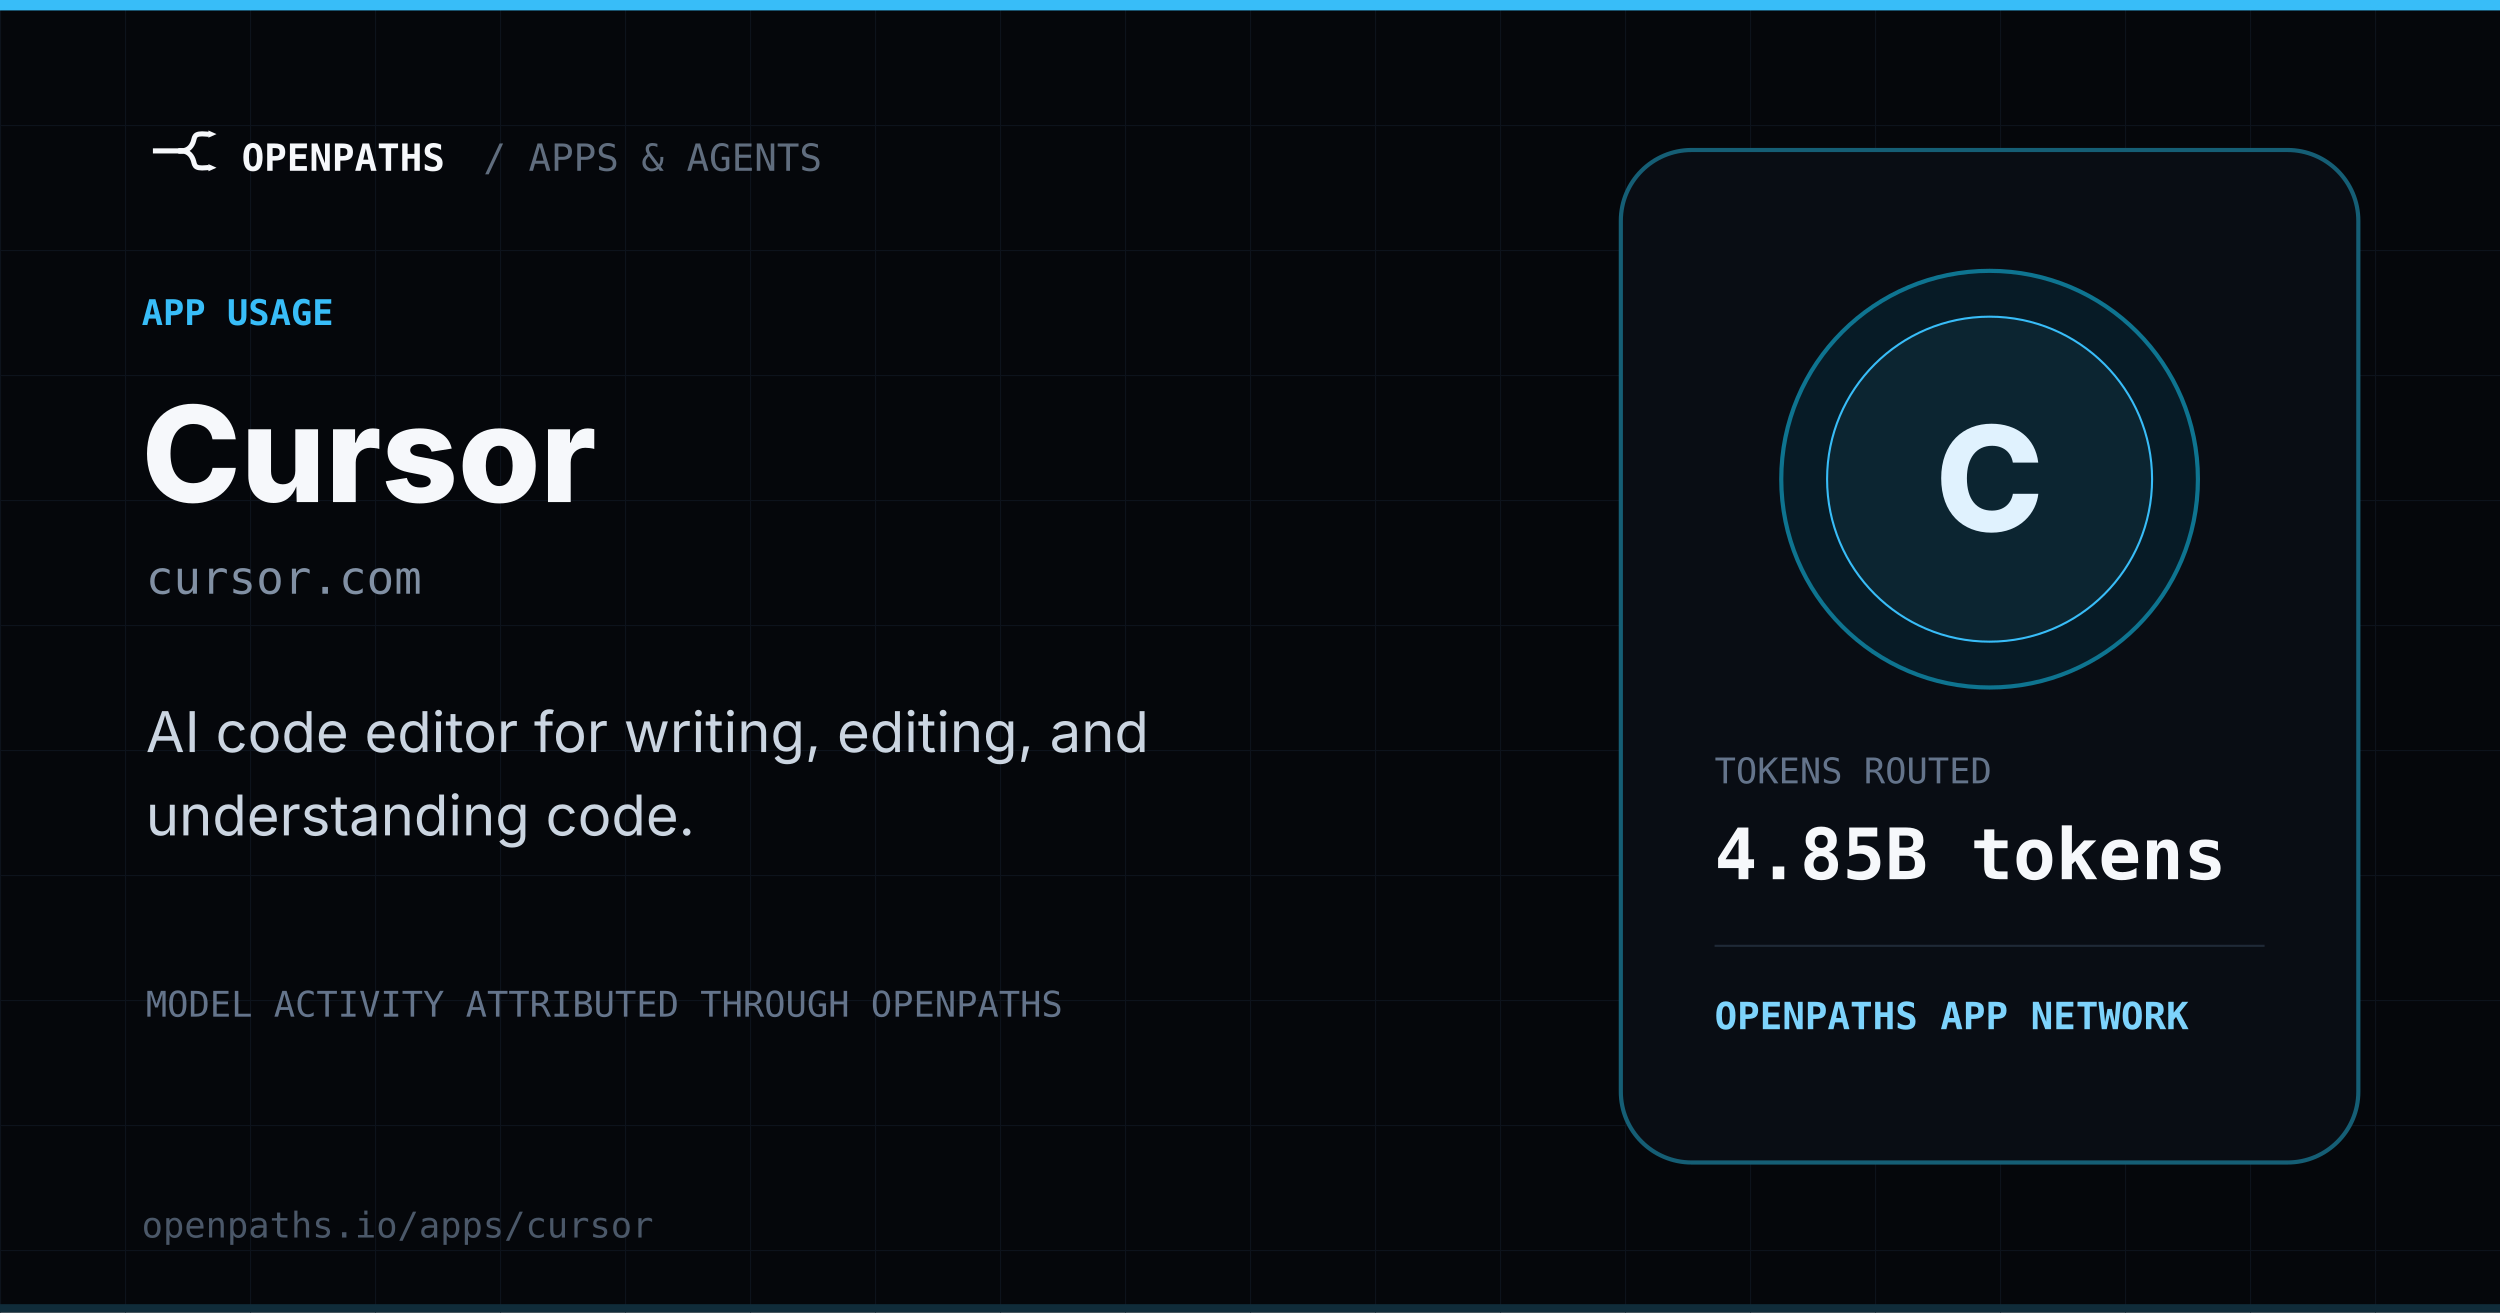
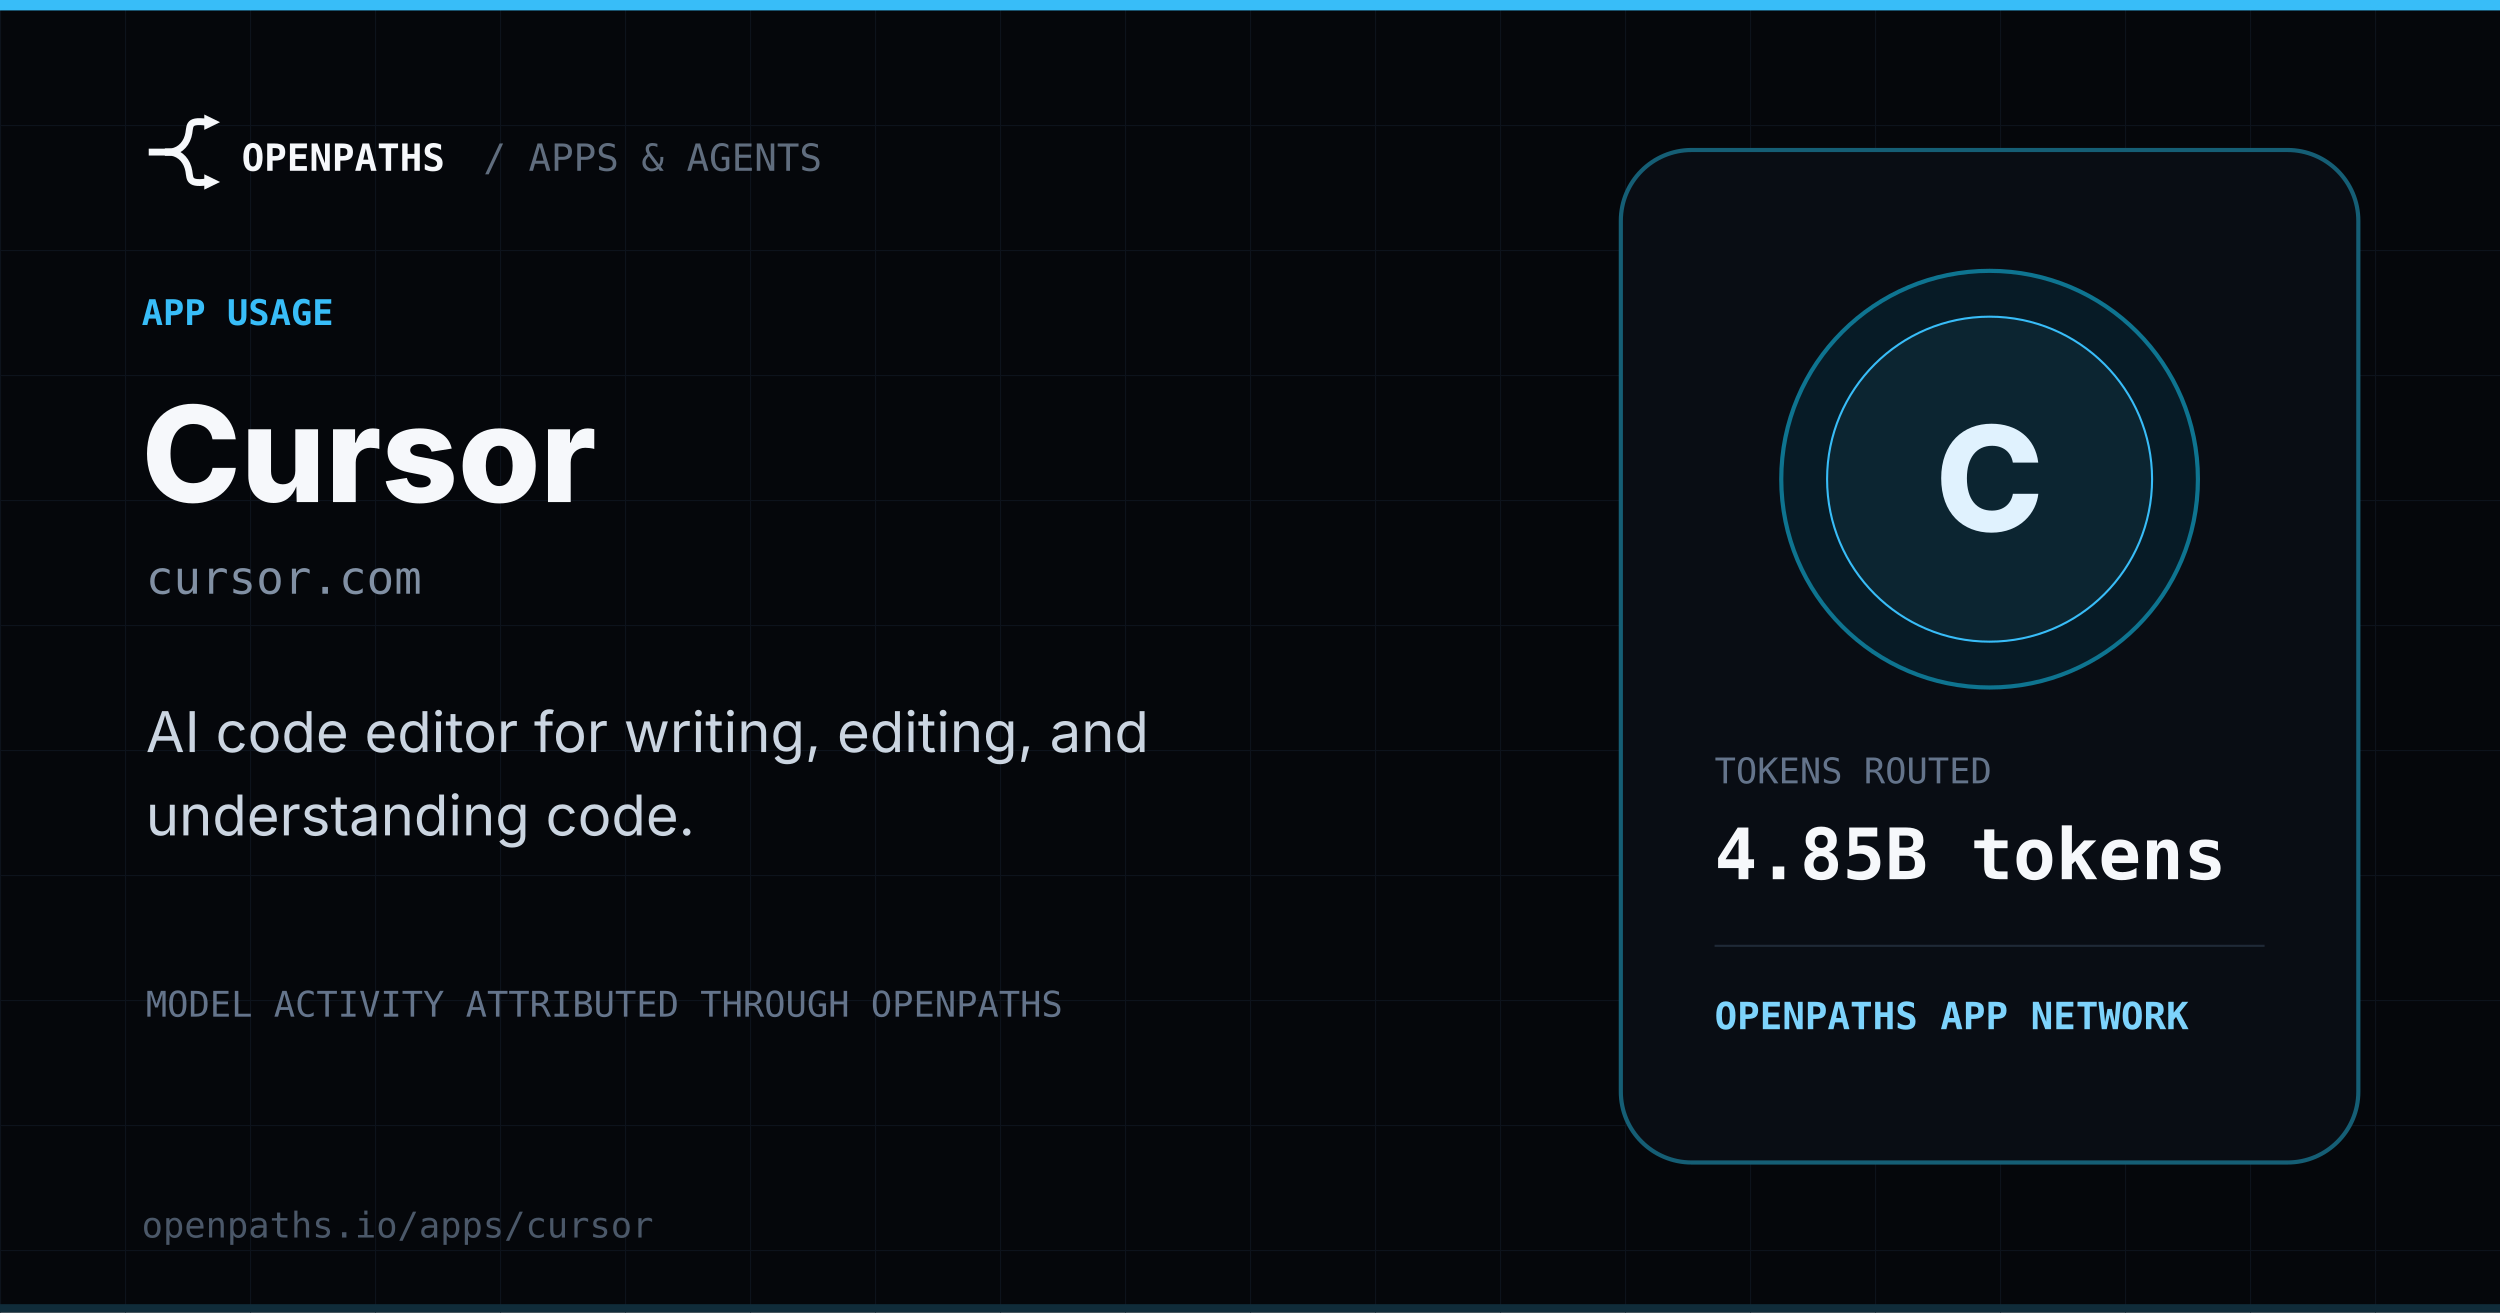
<svg xmlns="http://www.w3.org/2000/svg" width="1200" height="630" viewBox="0 0 1200 630">
  <defs>
    <pattern id="grid" width="60" height="60" patternUnits="userSpaceOnUse">
      <path d="M60 0H0V60" fill="none" stroke="#0d131c" />
    </pattern>
  </defs>
  <rect width="1200" height="630" fill="#05070b" />
  <rect width="1200" height="630" fill="url(#grid)" />
  <rect width="1200" height="5" fill="#38bdf8" />
  <rect y="626" width="1200" height="4" fill="#102c3a" />
-   <g transform="translate(68 54) scale(.072)">
+   <g transform="translate(68 54) scale(.0969388) translate(-120 -60)">
    <g transform="rotate(180 256 256)" fill="none" stroke="#f6f8fb" stroke-width="34" stroke-linecap="square" stroke-linejoin="round">
-       <path d="M420 256C360 256 316 256 250 256" />
-       <path d="M250 256C210 256 184 235 170 200C156 165 170 135 80 144" />
-       <path d="M250 256C210 256 184 277 170 312C156 347 170 377 80 368" />
+       <path d="M340 256C315 256 282 256 260 256" />
+       <path d="M260 256C214 256 176 226 162 178C148 132 172 94 70 108" />
+       <path d="M260 256C214 256 176 286 162 334C148 380 172 418 70 404" />
      <g fill="#f6f8fb" stroke="none">
-         <path d="M13 144l54 24v-48z" />
-         <path d="M13 368l54 24v-48z" />
+         <path d="M4 108l78 38V70z" />
+         <path d="M4 404l78 38v-76z" />
      </g>
    </g>
  </g>
  <text x="116" y="82" fill="#f6f8fb" font-family="ui-monospace, SFMono-Regular, Menlo, monospace" font-size="18" font-weight="700">OPENPATHS</text>
  <text x="232" y="82" fill="#606d7e" font-family="ui-monospace, SFMono-Regular, Menlo, monospace" font-size="18">/  APPS &amp; AGENTS</text>
  <text x="68" y="156" fill="#38bdf8" font-family="ui-monospace, SFMono-Regular, Menlo, monospace" font-size="17" font-weight="700">APP USAGE</text>
  <text x="68" y="241" fill="#f6f8fb" font-family="Inter, ui-sans-serif, system-ui, sans-serif" font-size="64" font-weight="800">Cursor</text>
  <text x="70" y="285" fill="#8190a4" font-family="ui-monospace, SFMono-Regular, Menlo, monospace" font-size="22">cursor.com</text>
  <text x="70" y="361" fill="#cbd5e1" font-family="Inter, ui-sans-serif, system-ui, sans-serif" font-size="27">AI code editor for writing, editing, and</text>
  <text x="70" y="401" fill="#cbd5e1" font-family="Inter, ui-sans-serif, system-ui, sans-serif" font-size="27">understanding code.</text>
  <text x="70" y="488" fill="#64748b" font-family="ui-monospace, SFMono-Regular, Menlo, monospace" font-size="17">MODEL ACTIVITY ATTRIBUTED THROUGH OPENPATHS</text>
  <rect x="778" y="72" width="354" height="486" rx="34" fill="#090d14" stroke="#155e75" stroke-width="2" />
  <circle cx="955" cy="230" r="100" fill="#071b26" stroke="#0e7490" stroke-width="2" />
  <circle cx="955" cy="230" r="78" fill="#0c2531" stroke="#38bdf8" />
  <text x="955" y="255" text-anchor="middle" fill="#e0f2fe" font-family="Inter, ui-sans-serif, system-ui, sans-serif" font-size="70" font-weight="800">C</text>
  <text x="823" y="376" fill="#64748b" font-family="ui-monospace, SFMono-Regular, Menlo, monospace" font-size="17">TOKENS ROUTED</text>
  <text x="823" y="422" fill="#f6f8fb" font-family="ui-monospace, SFMono-Regular, Menlo, monospace" font-size="34" font-weight="800">4.85B tokens</text>
  <line x1="823" y1="454" x2="1087" y2="454" stroke="#1f2937" />
  <text x="823" y="494" fill="#7dd3fc" font-family="ui-monospace, SFMono-Regular, Menlo, monospace" font-size="18" font-weight="700">OPENPATHS APP NETWORK</text>
  <text x="68" y="594" fill="#4b5869" font-family="ui-monospace, SFMono-Regular, Menlo, monospace" font-size="17">openpaths.io/apps/cursor</text>
</svg>
